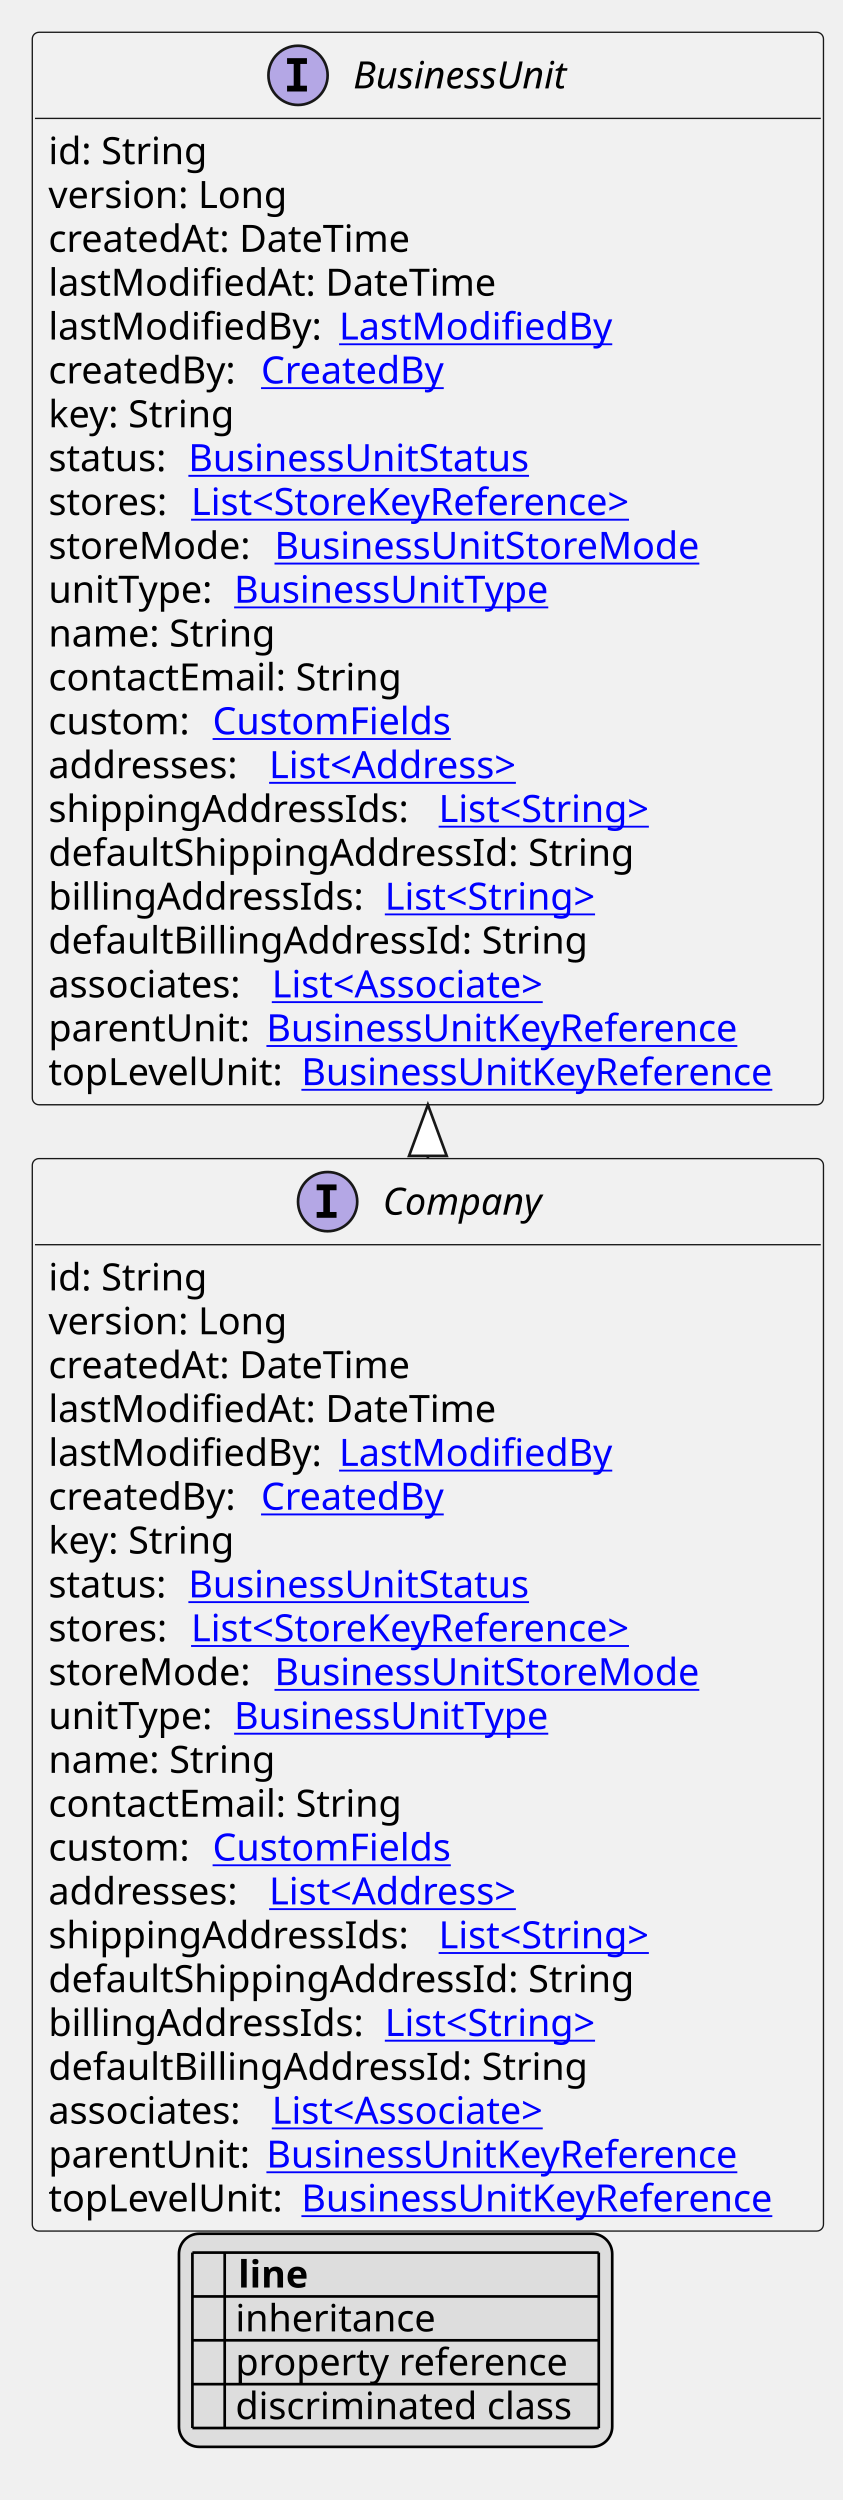
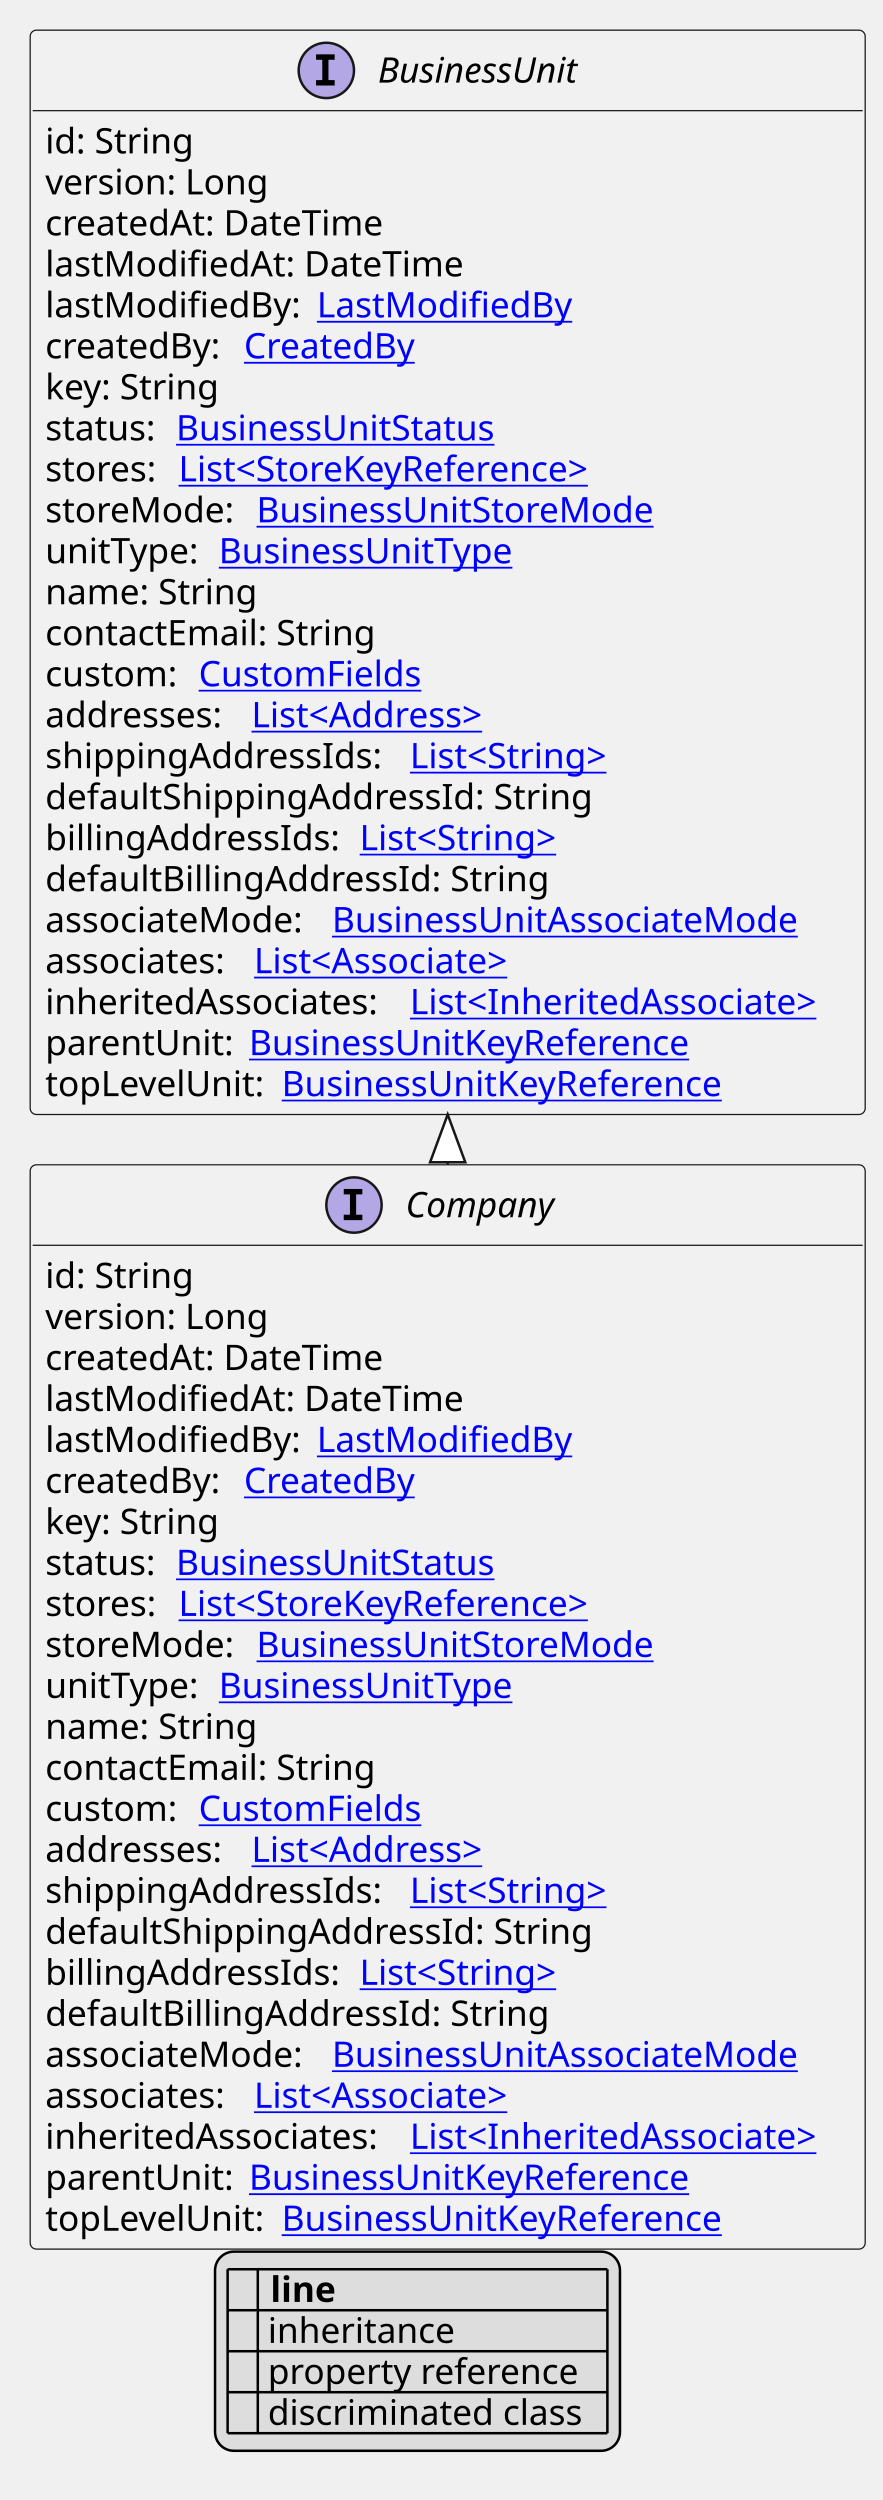
- <svg xmlns="http://www.w3.org/2000/svg" xmlns:xlink="http://www.w3.org/1999/xlink" contentStyleType="text/css" height="929px" preserveAspectRatio="none" style="width:313px;height:929px;background:#FFFFFF;" version="1.1" viewBox="0 0 313 929" width="313px" zoomAndPan="magnify">
+ <svg xmlns="http://www.w3.org/2000/svg" xmlns:xlink="http://www.w3.org/1999/xlink" contentStyleType="text/css" height="994px" preserveAspectRatio="none" style="width:351px;height:994px;background:#FFFFFF;" version="1.1" viewBox="0 0 351 994" width="351px" zoomAndPan="magnify">
  <defs>
-     <filter height="1" id="b1kva3wnd5w7r30" width="1" x="0" y="0">
+     <filter height="1" id="bfqwrgh391lxj0" width="1" x="0" y="0">
      <feFlood flood-color="#000000" result="flood" />
      <feComposite in="SourceGraphic" in2="flood" operator="over" />
    </filter>
-     <filter height="1" id="b1kva3wnd5w7r31" width="1" x="0" y="0">
+     <filter height="1" id="bfqwrgh391lxj1" width="1" x="0" y="0">
      <feFlood flood-color="#008000" result="flood" />
      <feComposite in="SourceGraphic" in2="flood" operator="over" />
    </filter>
-     <filter height="1" id="b1kva3wnd5w7r32" width="1" x="0" y="0">
+     <filter height="1" id="bfqwrgh391lxj2" width="1" x="0" y="0">
      <feFlood flood-color="#0000FF" result="flood" />
      <feComposite in="SourceGraphic" in2="flood" operator="over" />
    </filter>
  </defs>
  <g>
    <a href="Company.svg" target="_top" title="Company.svg" xlink:actuate="onRequest" xlink:href="Company.svg" xlink:show="new" xlink:title="Company.svg" xlink:type="simple">
      <g id="elem_Company">
-         <rect codeLine="10" fill="#F1F1F1" height="398.531" id="Company" rx="2.5" ry="2.5" style="stroke:#181818;stroke-width:0.5;" width="294" x="12" y="430.531" />
-         <ellipse cx="121.75" cy="446.531" fill="#B4A7E5" rx="11" ry="11" style="stroke:#181818;stroke-width:1.0;" />
-         <path d="M117.672,442.297 L117.672,440.141 L125.062,440.141 L125.062,442.297 L122.594,442.297 L122.594,450.375 L125.062,450.375 L125.062,452.531 L117.672,452.531 L117.672,450.375 L120.141,450.375 L120.141,442.297 L117.672,442.297 Z " fill="#000000" />
-         <text fill="#000000" font-family="sans-serif" font-size="14" font-style="italic" lengthAdjust="spacing" textLength="66" x="142.25" y="451.378">Company</text>
-         <line style="stroke:#181818;stroke-width:0.5;" x1="13" x2="305" y1="462.531" y2="462.531" />
-         <text fill="#000000" font-family="sans-serif" font-size="14" lengthAdjust="spacing" textLength="61" x="18" y="479.526">id: String</text>
-         <text fill="#000000" font-family="sans-serif" font-size="14" lengthAdjust="spacing" textLength="93" x="18" y="495.823">version: Long</text>
-         <text fill="#000000" font-family="sans-serif" font-size="14" lengthAdjust="spacing" textLength="143" x="18" y="512.12">createdAt: DateTime</text>
-         <text fill="#000000" font-family="sans-serif" font-size="14" lengthAdjust="spacing" textLength="172" x="18" y="528.417">lastModifiedAt: DateTime</text>
-         <text fill="#000000" font-family="sans-serif" font-size="14" lengthAdjust="spacing" textLength="104" x="18" y="544.714">lastModifiedBy:</text>
+         <rect codeLine="10" fill="#F1F1F1" height="431.125" id="Company" rx="2.5" ry="2.5" style="stroke:#181818;stroke-width:0.5;" width="332" x="12" y="463.125" />
+         <ellipse cx="140.75" cy="479.125" fill="#B4A7E5" rx="11" ry="11" style="stroke:#181818;stroke-width:1.0;" />
+         <path d="M136.672,474.891 L136.672,472.734 L144.062,472.734 L144.062,474.891 L141.594,474.891 L141.594,482.969 L144.062,482.969 L144.062,485.125 L136.672,485.125 L136.672,482.969 L139.141,482.969 L139.141,474.891 L136.672,474.891 Z " fill="#000000" />
+         <text fill="#000000" font-family="sans-serif" font-size="14" font-style="italic" lengthAdjust="spacing" textLength="66" x="161.25" y="483.972">Company</text>
+         <line style="stroke:#181818;stroke-width:0.5;" x1="13" x2="343" y1="495.125" y2="495.125" />
+         <text fill="#000000" font-family="sans-serif" font-size="14" lengthAdjust="spacing" textLength="61" x="18" y="512.12">id: String</text>
+         <text fill="#000000" font-family="sans-serif" font-size="14" lengthAdjust="spacing" textLength="93" x="18" y="528.417">version: Long</text>
+         <text fill="#000000" font-family="sans-serif" font-size="14" lengthAdjust="spacing" textLength="143" x="18" y="544.714">createdAt: DateTime</text>
+         <text fill="#000000" font-family="sans-serif" font-size="14" lengthAdjust="spacing" textLength="172" x="18" y="561.011">lastModifiedAt: DateTime</text>
+         <text fill="#000000" font-family="sans-serif" font-size="14" lengthAdjust="spacing" textLength="104" x="18" y="577.308">lastModifiedBy:</text>
        <a href="LastModifiedBy.svg" target="_top" title="LastModifiedBy.svg" xlink:actuate="onRequest" xlink:href="LastModifiedBy.svg" xlink:show="new" xlink:title="LastModifiedBy.svg" xlink:type="simple">
-           <text fill="#0000FF" font-family="sans-serif" font-size="14" lengthAdjust="spacing" text-decoration="underline" textLength="103" x="126" y="544.714">LastModifiedBy</text>
+           <text fill="#0000FF" font-family="sans-serif" font-size="14" lengthAdjust="spacing" text-decoration="underline" textLength="103" x="126" y="577.308">LastModifiedBy</text>
        </a>
-         <text fill="#000000" font-family="sans-serif" font-size="14" lengthAdjust="spacing" textLength="75" x="18" y="561.011">createdBy:</text>
+         <text fill="#000000" font-family="sans-serif" font-size="14" lengthAdjust="spacing" textLength="75" x="18" y="593.605">createdBy:</text>
        <a href="CreatedBy.svg" target="_top" title="CreatedBy.svg" xlink:actuate="onRequest" xlink:href="CreatedBy.svg" xlink:show="new" xlink:title="CreatedBy.svg" xlink:type="simple">
-           <text fill="#0000FF" font-family="sans-serif" font-size="14" lengthAdjust="spacing" text-decoration="underline" textLength="72" x="97" y="561.011">CreatedBy</text>
+           <text fill="#0000FF" font-family="sans-serif" font-size="14" lengthAdjust="spacing" text-decoration="underline" textLength="72" x="97" y="593.605">CreatedBy</text>
        </a>
-         <text fill="#000000" font-family="sans-serif" font-size="14" lengthAdjust="spacing" textLength="73" x="18" y="577.308">key: String</text>
-         <text fill="#000000" font-family="sans-serif" font-size="14" lengthAdjust="spacing" textLength="48" x="18" y="593.605">status:</text>
+         <text fill="#000000" font-family="sans-serif" font-size="14" lengthAdjust="spacing" textLength="73" x="18" y="609.901">key: String</text>
+         <text fill="#000000" font-family="sans-serif" font-size="14" lengthAdjust="spacing" textLength="48" x="18" y="626.198">status:</text>
        <a href="BusinessUnitStatus.svg" target="_top" title="BusinessUnitStatus.svg" xlink:actuate="onRequest" xlink:href="BusinessUnitStatus.svg" xlink:show="new" xlink:title="BusinessUnitStatus.svg" xlink:type="simple">
-           <text fill="#0000FF" font-family="sans-serif" font-size="14" lengthAdjust="spacing" text-decoration="underline" textLength="135" x="70" y="593.605">BusinessUnitStatus</text>
+           <text fill="#0000FF" font-family="sans-serif" font-size="14" lengthAdjust="spacing" text-decoration="underline" textLength="135" x="70" y="626.198">BusinessUnitStatus</text>
        </a>
-         <text fill="#000000" font-family="sans-serif" font-size="14" lengthAdjust="spacing" textLength="49" x="18" y="609.901">stores:</text>
+         <text fill="#000000" font-family="sans-serif" font-size="14" lengthAdjust="spacing" textLength="49" x="18" y="642.495">stores:</text>
        <a href="StoreKeyReference.svg" target="_top" title="StoreKeyReference.svg" xlink:actuate="onRequest" xlink:href="StoreKeyReference.svg" xlink:show="new" xlink:title="StoreKeyReference.svg" xlink:type="simple">
-           <text fill="#0000FF" font-family="sans-serif" font-size="14" lengthAdjust="spacing" text-decoration="underline" textLength="181" x="71" y="609.901">List&lt;StoreKeyReference&gt;</text>
+           <text fill="#0000FF" font-family="sans-serif" font-size="14" lengthAdjust="spacing" text-decoration="underline" textLength="181" x="71" y="642.495">List&lt;StoreKeyReference&gt;</text>
        </a>
-         <text fill="#000000" font-family="sans-serif" font-size="14" lengthAdjust="spacing" textLength="80" x="18" y="626.198">storeMode:</text>
+         <text fill="#000000" font-family="sans-serif" font-size="14" lengthAdjust="spacing" textLength="80" x="18" y="658.792">storeMode:</text>
        <a href="BusinessUnitStoreMode.svg" target="_top" title="BusinessUnitStoreMode.svg" xlink:actuate="onRequest" xlink:href="BusinessUnitStoreMode.svg" xlink:show="new" xlink:title="BusinessUnitStoreMode.svg" xlink:type="simple">
-           <text fill="#0000FF" font-family="sans-serif" font-size="14" lengthAdjust="spacing" text-decoration="underline" textLength="167" x="102" y="626.198">BusinessUnitStoreMode</text>
+           <text fill="#0000FF" font-family="sans-serif" font-size="14" lengthAdjust="spacing" text-decoration="underline" textLength="167" x="102" y="658.792">BusinessUnitStoreMode</text>
        </a>
-         <text fill="#000000" font-family="sans-serif" font-size="14" lengthAdjust="spacing" textLength="65" x="18" y="642.495">unitType:</text>
+         <text fill="#000000" font-family="sans-serif" font-size="14" lengthAdjust="spacing" textLength="65" x="18" y="675.089">unitType:</text>
        <a href="BusinessUnitType.svg" target="_top" title="BusinessUnitType.svg" xlink:actuate="onRequest" xlink:href="BusinessUnitType.svg" xlink:show="new" xlink:title="BusinessUnitType.svg" xlink:type="simple">
-           <text fill="#0000FF" font-family="sans-serif" font-size="14" lengthAdjust="spacing" text-decoration="underline" textLength="125" x="87" y="642.495">BusinessUnitType</text>
+           <text fill="#0000FF" font-family="sans-serif" font-size="14" lengthAdjust="spacing" text-decoration="underline" textLength="125" x="87" y="675.089">BusinessUnitType</text>
        </a>
-         <text fill="#000000" font-family="sans-serif" font-size="14" lengthAdjust="spacing" textLength="88" x="18" y="658.792">name: String</text>
-         <text fill="#000000" font-family="sans-serif" font-size="14" lengthAdjust="spacing" textLength="137" x="18" y="675.089">contactEmail: String</text>
-         <text fill="#000000" font-family="sans-serif" font-size="14" lengthAdjust="spacing" textLength="57" x="18" y="691.386">custom:</text>
+         <text fill="#000000" font-family="sans-serif" font-size="14" lengthAdjust="spacing" textLength="88" x="18" y="691.386">name: String</text>
+         <text fill="#000000" font-family="sans-serif" font-size="14" lengthAdjust="spacing" textLength="137" x="18" y="707.683">contactEmail: String</text>
+         <text fill="#000000" font-family="sans-serif" font-size="14" lengthAdjust="spacing" textLength="57" x="18" y="723.98">custom:</text>
        <a href="CustomFields.svg" target="_top" title="CustomFields.svg" xlink:actuate="onRequest" xlink:href="CustomFields.svg" xlink:show="new" xlink:title="CustomFields.svg" xlink:type="simple">
-           <text fill="#0000FF" font-family="sans-serif" font-size="14" lengthAdjust="spacing" text-decoration="underline" textLength="94" x="79" y="691.386">CustomFields</text>
+           <text fill="#0000FF" font-family="sans-serif" font-size="14" lengthAdjust="spacing" text-decoration="underline" textLength="94" x="79" y="723.98">CustomFields</text>
        </a>
-         <text fill="#000000" font-family="sans-serif" font-size="14" lengthAdjust="spacing" textLength="78" x="18" y="707.683">addresses:</text>
+         <text fill="#000000" font-family="sans-serif" font-size="14" lengthAdjust="spacing" textLength="78" x="18" y="740.276">addresses:</text>
        <a href="Address.svg" target="_top" title="Address.svg" xlink:actuate="onRequest" xlink:href="Address.svg" xlink:show="new" xlink:title="Address.svg" xlink:type="simple">
-           <text fill="#0000FF" font-family="sans-serif" font-size="14" lengthAdjust="spacing" text-decoration="underline" textLength="104" x="100" y="707.683">List&lt;Address&gt;</text>
+           <text fill="#0000FF" font-family="sans-serif" font-size="14" lengthAdjust="spacing" text-decoration="underline" textLength="104" x="100" y="740.276">List&lt;Address&gt;</text>
        </a>
-         <text fill="#000000" font-family="sans-serif" font-size="14" lengthAdjust="spacing" textLength="141" x="18" y="723.98">shippingAddressIds:</text>
+         <text fill="#000000" font-family="sans-serif" font-size="14" lengthAdjust="spacing" textLength="141" x="18" y="756.573">shippingAddressIds:</text>
        <a href="String.svg" target="_top" title="String.svg" xlink:actuate="onRequest" xlink:href="String.svg" xlink:show="new" xlink:title="String.svg" xlink:type="simple">
-           <text fill="#0000FF" font-family="sans-serif" font-size="14" lengthAdjust="spacing" text-decoration="underline" textLength="87" x="163" y="723.98">List&lt;String&gt;</text>
+           <text fill="#0000FF" font-family="sans-serif" font-size="14" lengthAdjust="spacing" text-decoration="underline" textLength="87" x="163" y="756.573">List&lt;String&gt;</text>
        </a>
-         <text fill="#000000" font-family="sans-serif" font-size="14" lengthAdjust="spacing" textLength="225" x="18" y="740.276">defaultShippingAddressId: String</text>
-         <text fill="#000000" font-family="sans-serif" font-size="14" lengthAdjust="spacing" textLength="121" x="18" y="756.573">billingAddressIds:</text>
+         <text fill="#000000" font-family="sans-serif" font-size="14" lengthAdjust="spacing" textLength="225" x="18" y="772.87">defaultShippingAddressId: String</text>
+         <text fill="#000000" font-family="sans-serif" font-size="14" lengthAdjust="spacing" textLength="121" x="18" y="789.167">billingAddressIds:</text>
        <a href="String.svg" target="_top" title="String.svg" xlink:actuate="onRequest" xlink:href="String.svg" xlink:show="new" xlink:title="String.svg" xlink:type="simple">
-           <text fill="#0000FF" font-family="sans-serif" font-size="14" lengthAdjust="spacing" text-decoration="underline" textLength="87" x="143" y="756.573">List&lt;String&gt;</text>
+           <text fill="#0000FF" font-family="sans-serif" font-size="14" lengthAdjust="spacing" text-decoration="underline" textLength="87" x="143" y="789.167">List&lt;String&gt;</text>
        </a>
-         <text fill="#000000" font-family="sans-serif" font-size="14" lengthAdjust="spacing" textLength="205" x="18" y="772.87">defaultBillingAddressId: String</text>
-         <text fill="#000000" font-family="sans-serif" font-size="14" lengthAdjust="spacing" textLength="79" x="18" y="789.167">associates:</text>
+         <text fill="#000000" font-family="sans-serif" font-size="14" lengthAdjust="spacing" textLength="205" x="18" y="805.464">defaultBillingAddressId: String</text>
+         <text fill="#000000" font-family="sans-serif" font-size="14" lengthAdjust="spacing" textLength="110" x="18" y="821.761">associateMode:</text>
+         <a href="BusinessUnitAssociateMode.svg" target="_top" title="BusinessUnitAssociateMode.svg" xlink:actuate="onRequest" xlink:href="BusinessUnitAssociateMode.svg" xlink:show="new" xlink:title="BusinessUnitAssociateMode.svg" xlink:type="simple">
+           <text fill="#0000FF" font-family="sans-serif" font-size="14" lengthAdjust="spacing" text-decoration="underline" textLength="197" x="132" y="821.761">BusinessUnitAssociateMode</text>
+         </a>
+         <text fill="#000000" font-family="sans-serif" font-size="14" lengthAdjust="spacing" textLength="79" x="18" y="838.058">associates:</text>
        <a href="Associate.svg" target="_top" title="Associate.svg" xlink:actuate="onRequest" xlink:href="Associate.svg" xlink:show="new" xlink:title="Associate.svg" xlink:type="simple">
-           <text fill="#0000FF" font-family="sans-serif" font-size="14" lengthAdjust="spacing" text-decoration="underline" textLength="114" x="101" y="789.167">List&lt;Associate&gt;</text>
+           <text fill="#0000FF" font-family="sans-serif" font-size="14" lengthAdjust="spacing" text-decoration="underline" textLength="114" x="101" y="838.058">List&lt;Associate&gt;</text>
        </a>
-         <text fill="#000000" font-family="sans-serif" font-size="14" lengthAdjust="spacing" textLength="77" x="18" y="805.464">parentUnit:</text>
+         <text fill="#000000" font-family="sans-serif" font-size="14" lengthAdjust="spacing" textLength="141" x="18" y="854.355">inheritedAssociates:</text>
+         <a href="InheritedAssociate.svg" target="_top" title="InheritedAssociate.svg" xlink:actuate="onRequest" xlink:href="InheritedAssociate.svg" xlink:show="new" xlink:title="InheritedAssociate.svg" xlink:type="simple">
+           <text fill="#0000FF" font-family="sans-serif" font-size="14" lengthAdjust="spacing" text-decoration="underline" textLength="175" x="163" y="854.355">List&lt;InheritedAssociate&gt;</text>
+         </a>
+         <text fill="#000000" font-family="sans-serif" font-size="14" lengthAdjust="spacing" textLength="77" x="18" y="870.651">parentUnit:</text>
        <a href="BusinessUnitKeyReference.svg" target="_top" title="BusinessUnitKeyReference.svg" xlink:actuate="onRequest" xlink:href="BusinessUnitKeyReference.svg" xlink:show="new" xlink:title="BusinessUnitKeyReference.svg" xlink:type="simple">
-           <text fill="#0000FF" font-family="sans-serif" font-size="14" lengthAdjust="spacing" text-decoration="underline" textLength="188" x="99" y="805.464">BusinessUnitKeyReference</text>
+           <text fill="#0000FF" font-family="sans-serif" font-size="14" lengthAdjust="spacing" text-decoration="underline" textLength="188" x="99" y="870.651">BusinessUnitKeyReference</text>
        </a>
-         <text fill="#000000" font-family="sans-serif" font-size="14" lengthAdjust="spacing" textLength="90" x="18" y="821.761">topLevelUnit:</text>
+         <text fill="#000000" font-family="sans-serif" font-size="14" lengthAdjust="spacing" textLength="90" x="18" y="886.948">topLevelUnit:</text>
        <a href="BusinessUnitKeyReference.svg" target="_top" title="BusinessUnitKeyReference.svg" xlink:actuate="onRequest" xlink:href="BusinessUnitKeyReference.svg" xlink:show="new" xlink:title="BusinessUnitKeyReference.svg" xlink:type="simple">
-           <text fill="#0000FF" font-family="sans-serif" font-size="14" lengthAdjust="spacing" text-decoration="underline" textLength="188" x="112" y="821.761">BusinessUnitKeyReference</text>
+           <text fill="#0000FF" font-family="sans-serif" font-size="14" lengthAdjust="spacing" text-decoration="underline" textLength="188" x="112" y="886.948">BusinessUnitKeyReference</text>
        </a>
      </g>
    </a>
    <a href="BusinessUnit.svg" target="_top" title="BusinessUnit.svg" xlink:actuate="onRequest" xlink:href="BusinessUnit.svg" xlink:show="new" xlink:title="BusinessUnit.svg" xlink:type="simple">
      <g id="elem_BusinessUnit">
-         <rect codeLine="34" fill="#F1F1F1" height="398.531" id="BusinessUnit" rx="2.5" ry="2.5" style="stroke:#181818;stroke-width:0.5;" width="294" x="12" y="12" />
-         <ellipse cx="110.75" cy="28" fill="#B4A7E5" rx="11" ry="11" style="stroke:#181818;stroke-width:1.0;" />
-         <path d="M106.672,23.766 L106.672,21.609 L114.062,21.609 L114.062,23.766 L111.594,23.766 L111.594,31.844 L114.062,31.844 L114.062,34 L106.672,34 L106.672,31.844 L109.141,31.844 L109.141,23.766 L106.672,23.766 Z " fill="#000000" />
-         <text fill="#000000" font-family="sans-serif" font-size="14" font-style="italic" lengthAdjust="spacing" textLength="88" x="131.25" y="32.847">BusinessUnit</text>
-         <line style="stroke:#181818;stroke-width:0.5;" x1="13" x2="305" y1="44" y2="44" />
+         <rect codeLine="36" fill="#F1F1F1" height="431.125" id="BusinessUnit" rx="2.5" ry="2.5" style="stroke:#181818;stroke-width:0.5;" width="332" x="12" y="12" />
+         <ellipse cx="129.75" cy="28" fill="#B4A7E5" rx="11" ry="11" style="stroke:#181818;stroke-width:1.0;" />
+         <path d="M125.672,23.766 L125.672,21.609 L133.062,21.609 L133.062,23.766 L130.594,23.766 L130.594,31.844 L133.062,31.844 L133.062,34 L125.672,34 L125.672,31.844 L128.141,31.844 L128.141,23.766 L125.672,23.766 Z " fill="#000000" />
+         <text fill="#000000" font-family="sans-serif" font-size="14" font-style="italic" lengthAdjust="spacing" textLength="88" x="150.25" y="32.847">BusinessUnit</text>
+         <line style="stroke:#181818;stroke-width:0.5;" x1="13" x2="343" y1="44" y2="44" />
        <text fill="#000000" font-family="sans-serif" font-size="14" lengthAdjust="spacing" textLength="61" x="18" y="60.995">id: String</text>
        <text fill="#000000" font-family="sans-serif" font-size="14" lengthAdjust="spacing" textLength="93" x="18" y="77.292">version: Long</text>
        <text fill="#000000" font-family="sans-serif" font-size="14" lengthAdjust="spacing" textLength="143" x="18" y="93.589">createdAt: DateTime</text>
        <text fill="#000000" font-family="sans-serif" font-size="14" lengthAdjust="spacing" textLength="172" x="18" y="109.886">lastModifiedAt: DateTime</text>
        <text fill="#000000" font-family="sans-serif" font-size="14" lengthAdjust="spacing" textLength="104" x="18" y="126.183">lastModifiedBy:</text>
        <a href="LastModifiedBy.svg" target="_top" title="LastModifiedBy.svg" xlink:actuate="onRequest" xlink:href="LastModifiedBy.svg" xlink:show="new" xlink:title="LastModifiedBy.svg" xlink:type="simple">
          <text fill="#0000FF" font-family="sans-serif" font-size="14" lengthAdjust="spacing" text-decoration="underline" textLength="103" x="126" y="126.183">LastModifiedBy</text>
        </a>
        <text fill="#000000" font-family="sans-serif" font-size="14" lengthAdjust="spacing" textLength="75" x="18" y="142.48">createdBy:</text>
        <a href="CreatedBy.svg" target="_top" title="CreatedBy.svg" xlink:actuate="onRequest" xlink:href="CreatedBy.svg" xlink:show="new" xlink:title="CreatedBy.svg" xlink:type="simple">
          <text fill="#0000FF" font-family="sans-serif" font-size="14" lengthAdjust="spacing" text-decoration="underline" textLength="72" x="97" y="142.48">CreatedBy</text>
        </a>
        <text fill="#000000" font-family="sans-serif" font-size="14" lengthAdjust="spacing" textLength="73" x="18" y="158.776">key: String</text>
        <text fill="#000000" font-family="sans-serif" font-size="14" lengthAdjust="spacing" textLength="48" x="18" y="175.073">status:</text>
        <a href="BusinessUnitStatus.svg" target="_top" title="BusinessUnitStatus.svg" xlink:actuate="onRequest" xlink:href="BusinessUnitStatus.svg" xlink:show="new" xlink:title="BusinessUnitStatus.svg" xlink:type="simple">
          <text fill="#0000FF" font-family="sans-serif" font-size="14" lengthAdjust="spacing" text-decoration="underline" textLength="135" x="70" y="175.073">BusinessUnitStatus</text>
        </a>
        <text fill="#000000" font-family="sans-serif" font-size="14" lengthAdjust="spacing" textLength="49" x="18" y="191.37">stores:</text>
        <a href="StoreKeyReference.svg" target="_top" title="StoreKeyReference.svg" xlink:actuate="onRequest" xlink:href="StoreKeyReference.svg" xlink:show="new" xlink:title="StoreKeyReference.svg" xlink:type="simple">
          <text fill="#0000FF" font-family="sans-serif" font-size="14" lengthAdjust="spacing" text-decoration="underline" textLength="181" x="71" y="191.37">List&lt;StoreKeyReference&gt;</text>
        </a>
        <text fill="#000000" font-family="sans-serif" font-size="14" lengthAdjust="spacing" textLength="80" x="18" y="207.667">storeMode:</text>
        <a href="BusinessUnitStoreMode.svg" target="_top" title="BusinessUnitStoreMode.svg" xlink:actuate="onRequest" xlink:href="BusinessUnitStoreMode.svg" xlink:show="new" xlink:title="BusinessUnitStoreMode.svg" xlink:type="simple">
          <text fill="#0000FF" font-family="sans-serif" font-size="14" lengthAdjust="spacing" text-decoration="underline" textLength="167" x="102" y="207.667">BusinessUnitStoreMode</text>
        </a>
        <text fill="#000000" font-family="sans-serif" font-size="14" lengthAdjust="spacing" textLength="65" x="18" y="223.964">unitType:</text>
        <a href="BusinessUnitType.svg" target="_top" title="BusinessUnitType.svg" xlink:actuate="onRequest" xlink:href="BusinessUnitType.svg" xlink:show="new" xlink:title="BusinessUnitType.svg" xlink:type="simple">
          <text fill="#0000FF" font-family="sans-serif" font-size="14" lengthAdjust="spacing" text-decoration="underline" textLength="125" x="87" y="223.964">BusinessUnitType</text>
        </a>
        <text fill="#000000" font-family="sans-serif" font-size="14" lengthAdjust="spacing" textLength="88" x="18" y="240.261">name: String</text>
        <text fill="#000000" font-family="sans-serif" font-size="14" lengthAdjust="spacing" textLength="137" x="18" y="256.558">contactEmail: String</text>
        <text fill="#000000" font-family="sans-serif" font-size="14" lengthAdjust="spacing" textLength="57" x="18" y="272.854">custom:</text>
        <a href="CustomFields.svg" target="_top" title="CustomFields.svg" xlink:actuate="onRequest" xlink:href="CustomFields.svg" xlink:show="new" xlink:title="CustomFields.svg" xlink:type="simple">
          <text fill="#0000FF" font-family="sans-serif" font-size="14" lengthAdjust="spacing" text-decoration="underline" textLength="94" x="79" y="272.854">CustomFields</text>
        </a>
        <text fill="#000000" font-family="sans-serif" font-size="14" lengthAdjust="spacing" textLength="78" x="18" y="289.151">addresses:</text>
        <a href="Address.svg" target="_top" title="Address.svg" xlink:actuate="onRequest" xlink:href="Address.svg" xlink:show="new" xlink:title="Address.svg" xlink:type="simple">
          <text fill="#0000FF" font-family="sans-serif" font-size="14" lengthAdjust="spacing" text-decoration="underline" textLength="104" x="100" y="289.151">List&lt;Address&gt;</text>
        </a>
        <text fill="#000000" font-family="sans-serif" font-size="14" lengthAdjust="spacing" textLength="141" x="18" y="305.448">shippingAddressIds:</text>
        <a href="String.svg" target="_top" title="String.svg" xlink:actuate="onRequest" xlink:href="String.svg" xlink:show="new" xlink:title="String.svg" xlink:type="simple">
          <text fill="#0000FF" font-family="sans-serif" font-size="14" lengthAdjust="spacing" text-decoration="underline" textLength="87" x="163" y="305.448">List&lt;String&gt;</text>
        </a>
        <text fill="#000000" font-family="sans-serif" font-size="14" lengthAdjust="spacing" textLength="225" x="18" y="321.745">defaultShippingAddressId: String</text>
        <text fill="#000000" font-family="sans-serif" font-size="14" lengthAdjust="spacing" textLength="121" x="18" y="338.042">billingAddressIds:</text>
        <a href="String.svg" target="_top" title="String.svg" xlink:actuate="onRequest" xlink:href="String.svg" xlink:show="new" xlink:title="String.svg" xlink:type="simple">
          <text fill="#0000FF" font-family="sans-serif" font-size="14" lengthAdjust="spacing" text-decoration="underline" textLength="87" x="143" y="338.042">List&lt;String&gt;</text>
        </a>
        <text fill="#000000" font-family="sans-serif" font-size="14" lengthAdjust="spacing" textLength="205" x="18" y="354.339">defaultBillingAddressId: String</text>
-         <text fill="#000000" font-family="sans-serif" font-size="14" lengthAdjust="spacing" textLength="79" x="18" y="370.636">associates:</text>
+         <text fill="#000000" font-family="sans-serif" font-size="14" lengthAdjust="spacing" textLength="110" x="18" y="370.636">associateMode:</text>
+         <a href="BusinessUnitAssociateMode.svg" target="_top" title="BusinessUnitAssociateMode.svg" xlink:actuate="onRequest" xlink:href="BusinessUnitAssociateMode.svg" xlink:show="new" xlink:title="BusinessUnitAssociateMode.svg" xlink:type="simple">
+           <text fill="#0000FF" font-family="sans-serif" font-size="14" lengthAdjust="spacing" text-decoration="underline" textLength="197" x="132" y="370.636">BusinessUnitAssociateMode</text>
+         </a>
+         <text fill="#000000" font-family="sans-serif" font-size="14" lengthAdjust="spacing" textLength="79" x="18" y="386.933">associates:</text>
        <a href="Associate.svg" target="_top" title="Associate.svg" xlink:actuate="onRequest" xlink:href="Associate.svg" xlink:show="new" xlink:title="Associate.svg" xlink:type="simple">
-           <text fill="#0000FF" font-family="sans-serif" font-size="14" lengthAdjust="spacing" text-decoration="underline" textLength="114" x="101" y="370.636">List&lt;Associate&gt;</text>
+           <text fill="#0000FF" font-family="sans-serif" font-size="14" lengthAdjust="spacing" text-decoration="underline" textLength="114" x="101" y="386.933">List&lt;Associate&gt;</text>
        </a>
-         <text fill="#000000" font-family="sans-serif" font-size="14" lengthAdjust="spacing" textLength="77" x="18" y="386.933">parentUnit:</text>
+         <text fill="#000000" font-family="sans-serif" font-size="14" lengthAdjust="spacing" textLength="141" x="18" y="403.229">inheritedAssociates:</text>
+         <a href="InheritedAssociate.svg" target="_top" title="InheritedAssociate.svg" xlink:actuate="onRequest" xlink:href="InheritedAssociate.svg" xlink:show="new" xlink:title="InheritedAssociate.svg" xlink:type="simple">
+           <text fill="#0000FF" font-family="sans-serif" font-size="14" lengthAdjust="spacing" text-decoration="underline" textLength="175" x="163" y="403.229">List&lt;InheritedAssociate&gt;</text>
+         </a>
+         <text fill="#000000" font-family="sans-serif" font-size="14" lengthAdjust="spacing" textLength="77" x="18" y="419.526">parentUnit:</text>
        <a href="BusinessUnitKeyReference.svg" target="_top" title="BusinessUnitKeyReference.svg" xlink:actuate="onRequest" xlink:href="BusinessUnitKeyReference.svg" xlink:show="new" xlink:title="BusinessUnitKeyReference.svg" xlink:type="simple">
-           <text fill="#0000FF" font-family="sans-serif" font-size="14" lengthAdjust="spacing" text-decoration="underline" textLength="188" x="99" y="386.933">BusinessUnitKeyReference</text>
+           <text fill="#0000FF" font-family="sans-serif" font-size="14" lengthAdjust="spacing" text-decoration="underline" textLength="188" x="99" y="419.526">BusinessUnitKeyReference</text>
        </a>
-         <text fill="#000000" font-family="sans-serif" font-size="14" lengthAdjust="spacing" textLength="90" x="18" y="403.229">topLevelUnit:</text>
+         <text fill="#000000" font-family="sans-serif" font-size="14" lengthAdjust="spacing" textLength="90" x="18" y="435.823">topLevelUnit:</text>
        <a href="BusinessUnitKeyReference.svg" target="_top" title="BusinessUnitKeyReference.svg" xlink:actuate="onRequest" xlink:href="BusinessUnitKeyReference.svg" xlink:show="new" xlink:title="BusinessUnitKeyReference.svg" xlink:type="simple">
-           <text fill="#0000FF" font-family="sans-serif" font-size="14" lengthAdjust="spacing" text-decoration="underline" textLength="188" x="112" y="403.229">BusinessUnitKeyReference</text>
+           <text fill="#0000FF" font-family="sans-serif" font-size="14" lengthAdjust="spacing" text-decoration="underline" textLength="188" x="112" y="435.823">BusinessUnitKeyReference</text>
        </a>
      </g>
    </a>
-     <line style="stroke:#181818;stroke-width:1.0;" x1="159" x2="159" y1="410.531" y2="430.531" />
-     <polygon fill="#FFFFFF" points="159,410.531,152,429.531,166,429.531,159,410.531" style="stroke:#181818;stroke-width:1.0;" />
-     <rect fill="#DDDDDD" height="79.188" id="_legend" rx="7.5" ry="7.5" style="stroke:#000000;stroke-width:1.0;" width="161" x="66.5" y="830.062" />
-     <text fill="#000000" font-family="sans-serif" font-size="14" font-weight="bold" lengthAdjust="spacing" textLength="5" x="71.5" y="850.058"> </text>
-     <text fill="#000000" font-family="sans-serif" font-size="14" font-weight="bold" lengthAdjust="spacing" textLength="28" x="88.5" y="850.058">line</text>
-     <text fill="#000000" filter="url(#b1kva3wnd5w7r30)" font-family="sans-serif" font-size="14" lengthAdjust="spacing" textLength="12" x="71.5" y="866.355">   </text>
-     <text fill="#000000" font-family="sans-serif" font-size="14" lengthAdjust="spacing" textLength="77" x="87.5" y="866.355">inheritance</text>
-     <text fill="#000000" filter="url(#b1kva3wnd5w7r31)" font-family="sans-serif" font-size="14" lengthAdjust="spacing" textLength="12" x="71.5" y="882.651">   </text>
-     <text fill="#000000" font-family="sans-serif" font-size="14" lengthAdjust="spacing" textLength="129" x="87.5" y="882.651">property reference</text>
-     <text fill="#000000" filter="url(#b1kva3wnd5w7r32)" font-family="sans-serif" font-size="14" lengthAdjust="spacing" textLength="12" x="71.5" y="898.948">   </text>
-     <text fill="#000000" font-family="sans-serif" font-size="14" lengthAdjust="spacing" textLength="131" x="87.5" y="898.948">discriminated class</text>
-     <line style="stroke:#000000;stroke-width:1.0;" x1="71.5" x2="222.5" y1="837.062" y2="837.062" />
-     <line style="stroke:#000000;stroke-width:1.0;" x1="71.5" x2="222.5" y1="853.359" y2="853.359" />
-     <line style="stroke:#000000;stroke-width:1.0;" x1="71.5" x2="222.5" y1="869.656" y2="869.656" />
-     <line style="stroke:#000000;stroke-width:1.0;" x1="71.5" x2="222.5" y1="885.953" y2="885.953" />
-     <line style="stroke:#000000;stroke-width:1.0;" x1="71.5" x2="222.5" y1="902.25" y2="902.25" />
-     <line style="stroke:#000000;stroke-width:1.0;" x1="71.5" x2="71.5" y1="837.062" y2="902.25" />
-     <line style="stroke:#000000;stroke-width:1.0;" x1="83.5" x2="83.5" y1="837.062" y2="902.25" />
-     <line style="stroke:#000000;stroke-width:1.0;" x1="222.5" x2="222.5" y1="837.062" y2="902.25" />
+     <line style="stroke:#181818;stroke-width:1.0;" x1="178" x2="178" y1="443.125" y2="463.125" />
+     <polygon fill="#FFFFFF" points="178,443.125,171,462.125,185,462.125,178,443.125" style="stroke:#181818;stroke-width:1.0;" />
+     <rect fill="#DDDDDD" height="79.188" id="_legend" rx="7.5" ry="7.5" style="stroke:#000000;stroke-width:1.0;" width="161" x="85.5" y="895.25" />
+     <text fill="#000000" font-family="sans-serif" font-size="14" font-weight="bold" lengthAdjust="spacing" textLength="5" x="90.5" y="915.245"> </text>
+     <text fill="#000000" font-family="sans-serif" font-size="14" font-weight="bold" lengthAdjust="spacing" textLength="28" x="107.5" y="915.245">line</text>
+     <text fill="#000000" filter="url(#bfqwrgh391lxj0)" font-family="sans-serif" font-size="14" lengthAdjust="spacing" textLength="12" x="90.5" y="931.542">   </text>
+     <text fill="#000000" font-family="sans-serif" font-size="14" lengthAdjust="spacing" textLength="77" x="106.5" y="931.542">inheritance</text>
+     <text fill="#000000" filter="url(#bfqwrgh391lxj1)" font-family="sans-serif" font-size="14" lengthAdjust="spacing" textLength="12" x="90.5" y="947.839">   </text>
+     <text fill="#000000" font-family="sans-serif" font-size="14" lengthAdjust="spacing" textLength="129" x="106.5" y="947.839">property reference</text>
+     <text fill="#000000" filter="url(#bfqwrgh391lxj2)" font-family="sans-serif" font-size="14" lengthAdjust="spacing" textLength="12" x="90.5" y="964.136">   </text>
+     <text fill="#000000" font-family="sans-serif" font-size="14" lengthAdjust="spacing" textLength="131" x="106.5" y="964.136">discriminated class</text>
+     <line style="stroke:#000000;stroke-width:1.0;" x1="90.5" x2="241.5" y1="902.25" y2="902.25" />
+     <line style="stroke:#000000;stroke-width:1.0;" x1="90.5" x2="241.5" y1="918.547" y2="918.547" />
+     <line style="stroke:#000000;stroke-width:1.0;" x1="90.5" x2="241.5" y1="934.844" y2="934.844" />
+     <line style="stroke:#000000;stroke-width:1.0;" x1="90.5" x2="241.5" y1="951.141" y2="951.141" />
+     <line style="stroke:#000000;stroke-width:1.0;" x1="90.5" x2="241.5" y1="967.438" y2="967.438" />
+     <line style="stroke:#000000;stroke-width:1.0;" x1="90.5" x2="90.5" y1="902.25" y2="967.438" />
+     <line style="stroke:#000000;stroke-width:1.0;" x1="102.5" x2="102.5" y1="902.25" y2="967.438" />
+     <line style="stroke:#000000;stroke-width:1.0;" x1="241.5" x2="241.5" y1="902.25" y2="967.438" />
  </g>
</svg>
